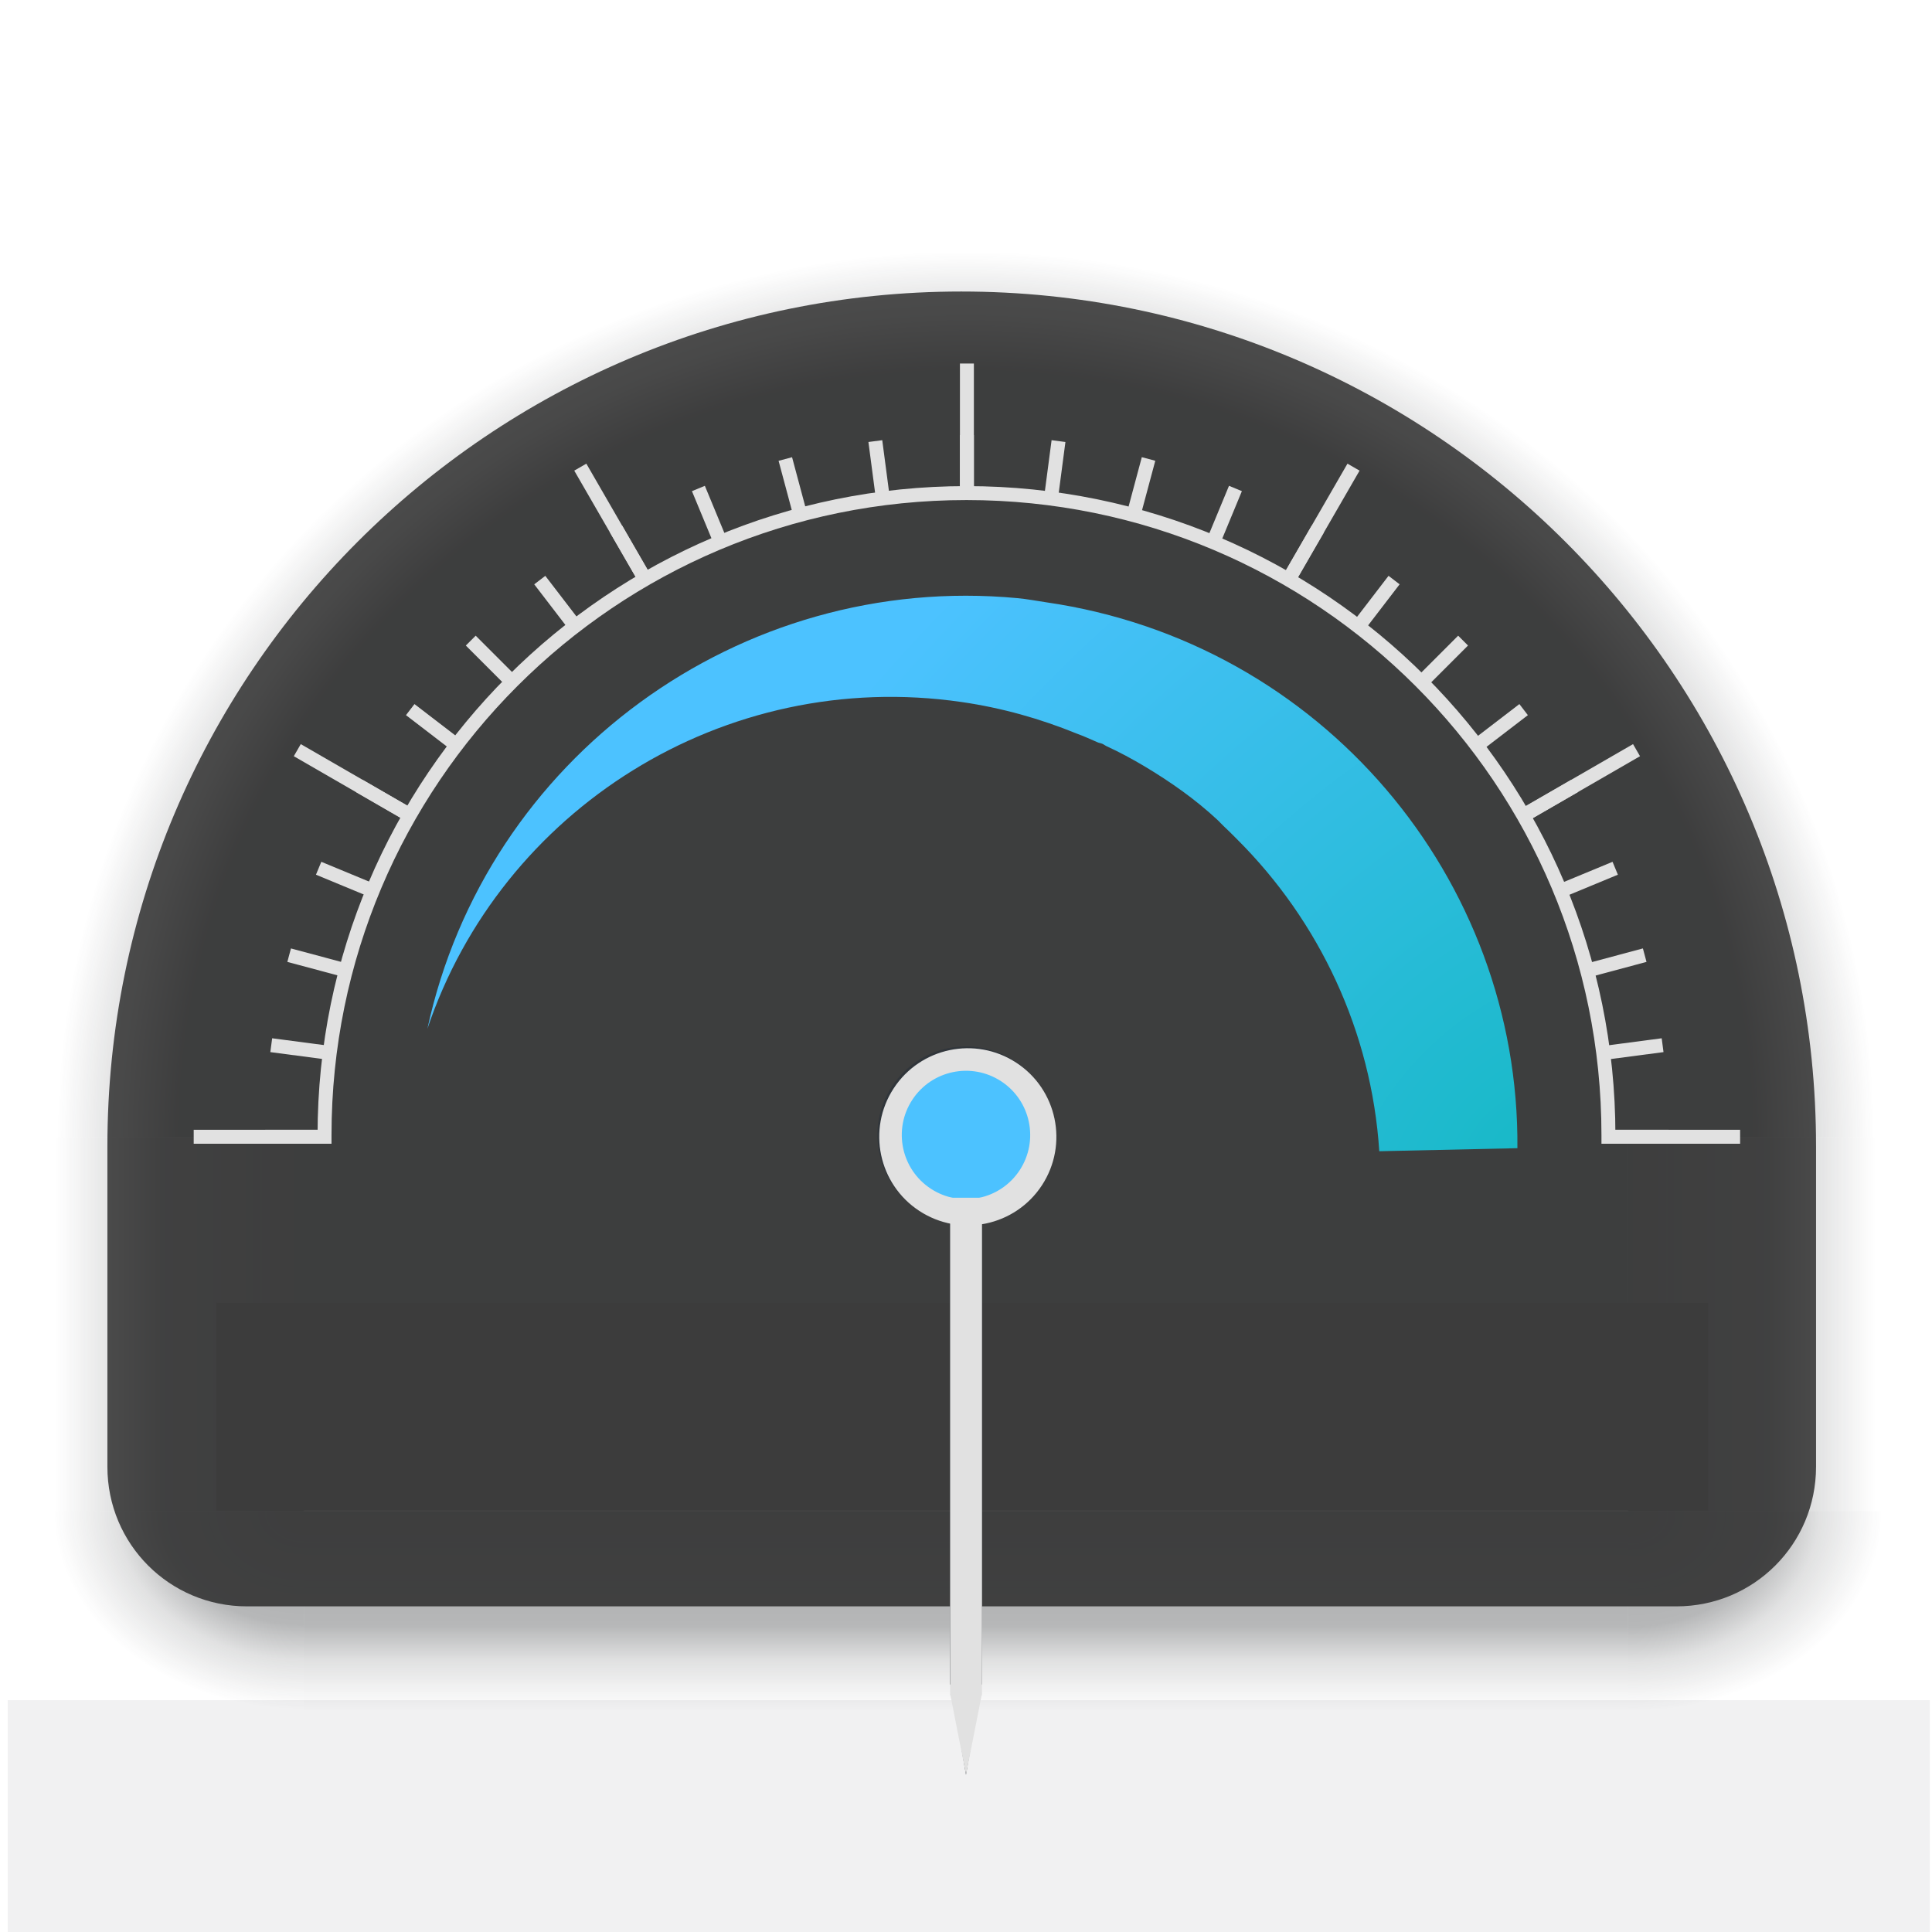
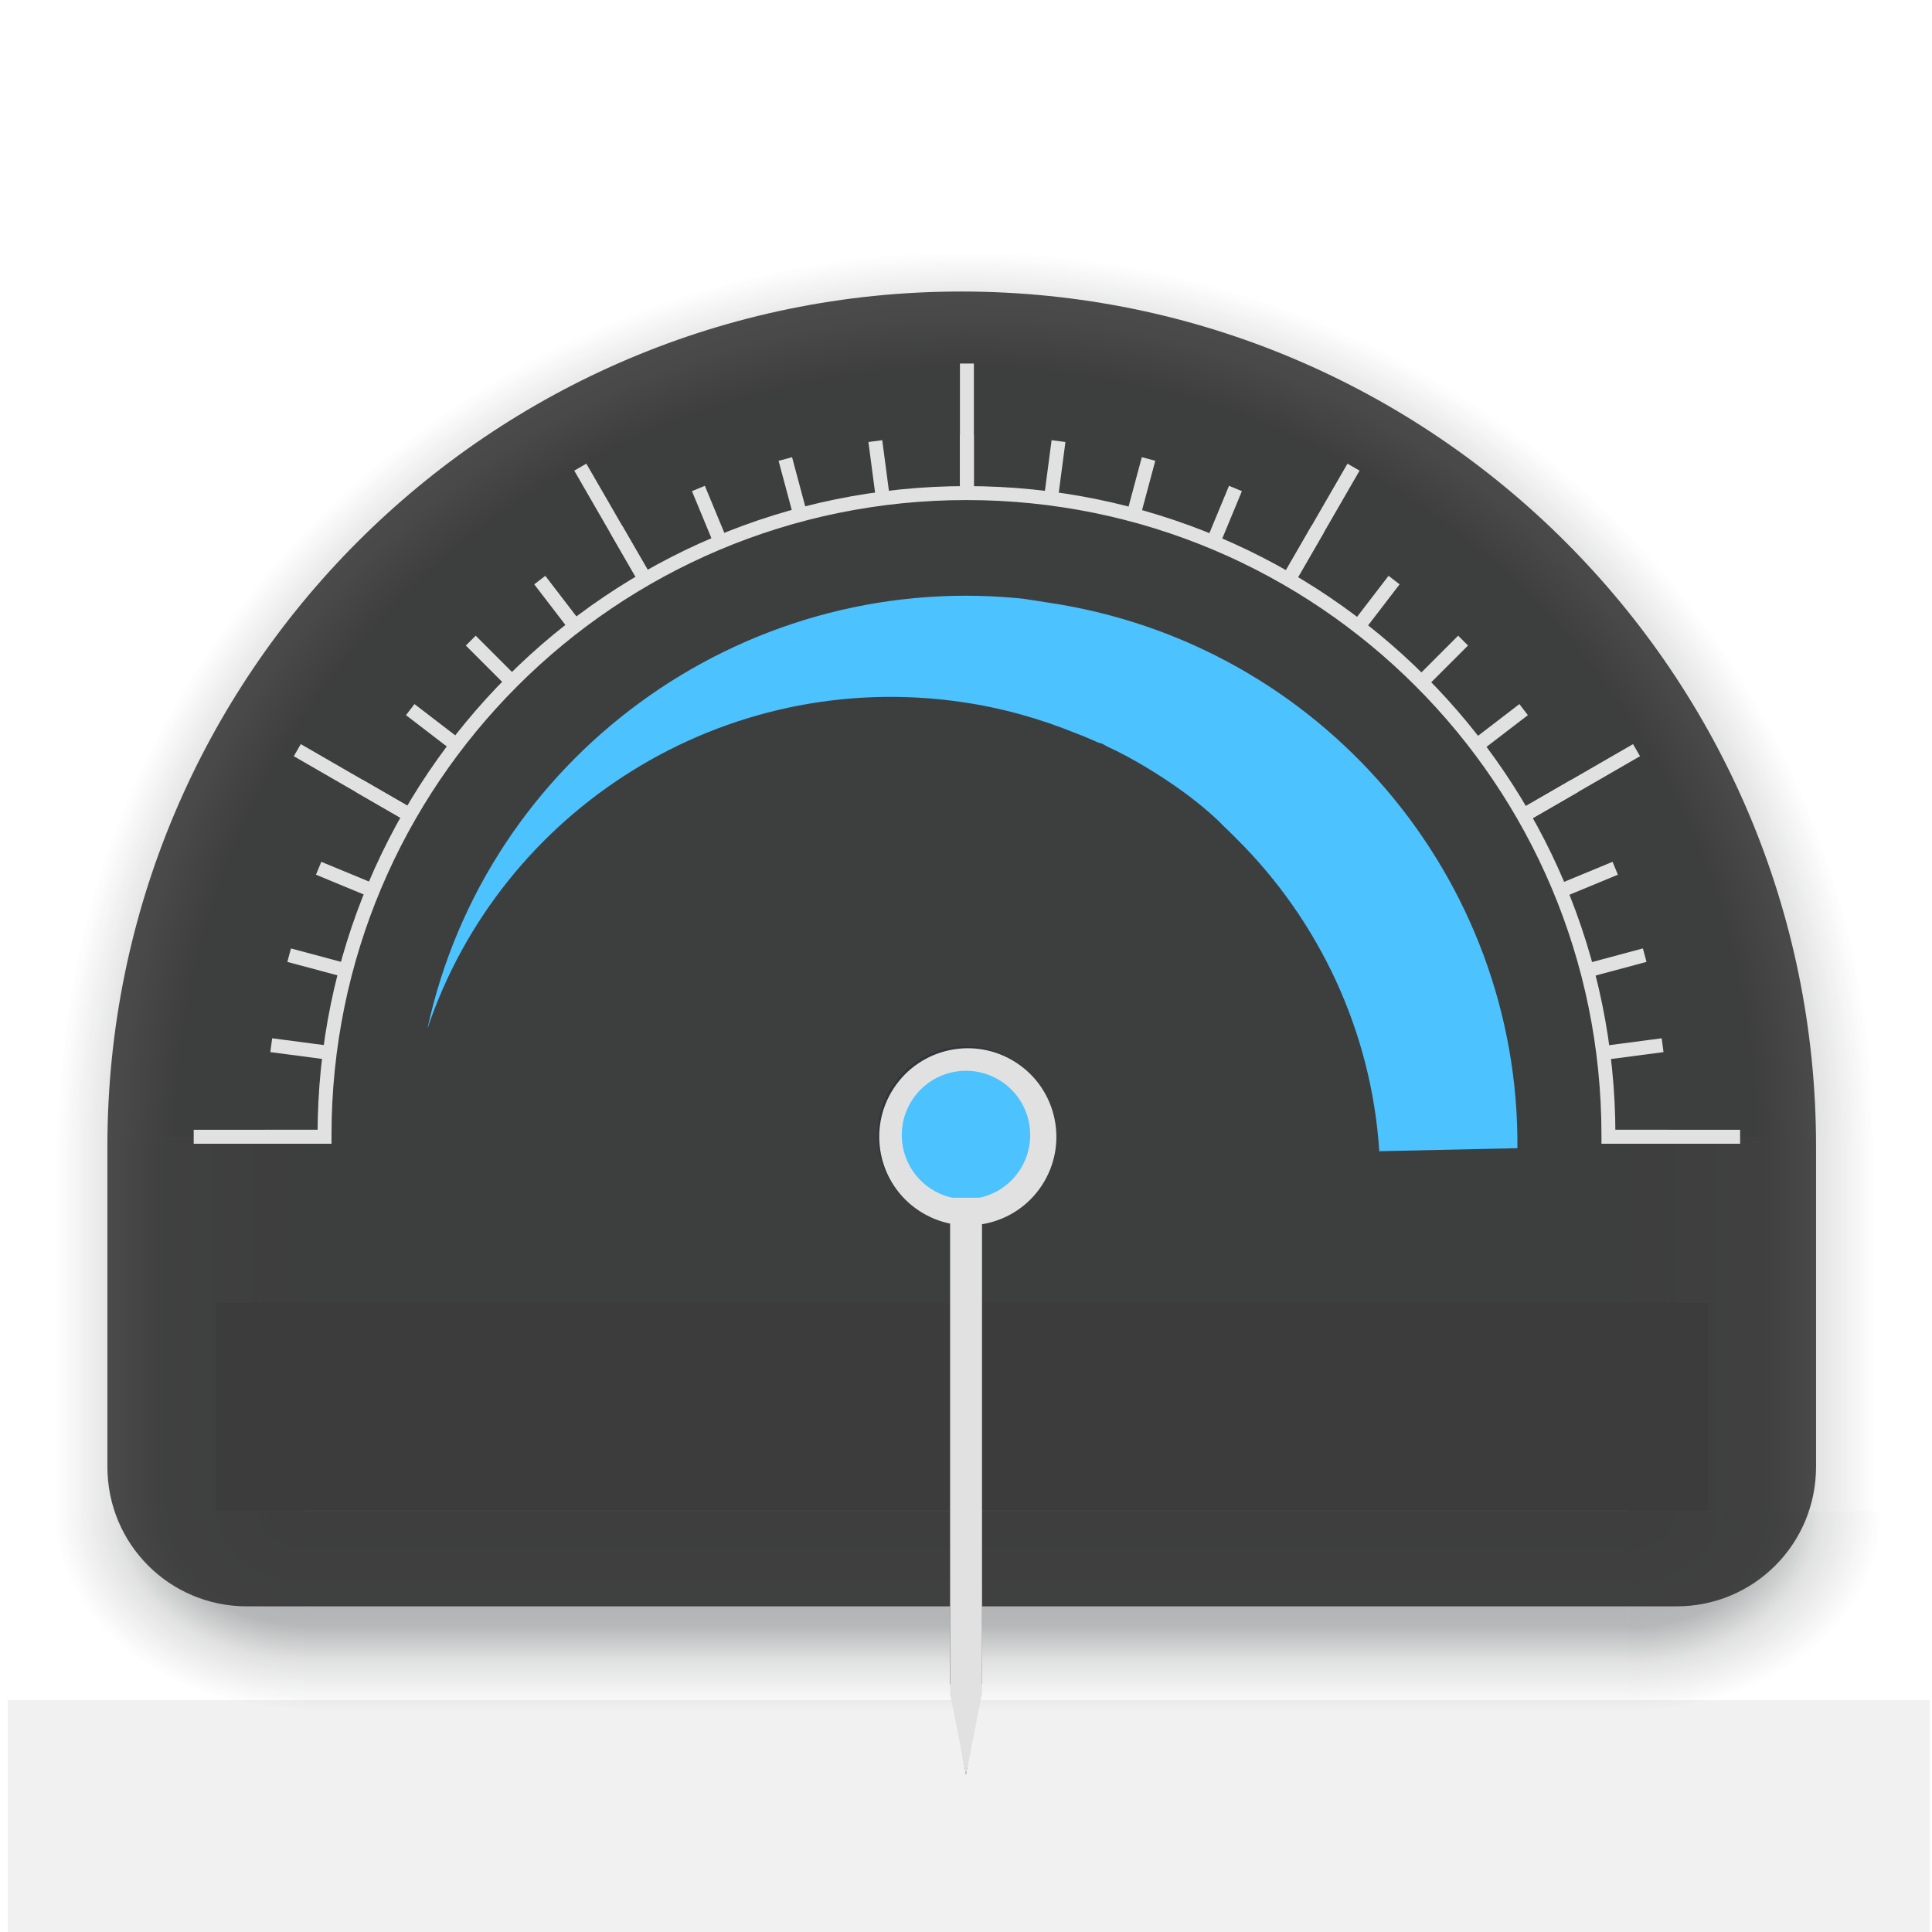
<svg xmlns="http://www.w3.org/2000/svg" xmlns:xlink="http://www.w3.org/1999/xlink" width="100" height="100" id="svg2318" version="1.0">
  <defs id="defs2320">
    <linearGradient id="linearGradient3857">
-       <stop style="stop-color:#19b9c8;stop-opacity:1;" offset="0" id="stop3859" />
+       <stop style="stop-color:#4CC2FF;stop-opacity:1;" offset="0" id="stop3859" />
      <stop style="stop-color:#4CC2FF;stop-opacity:1;" offset="1" id="stop3861" />
    </linearGradient>
    <radialGradient xlink:href="#linearGradient6057" id="radialGradient6145" gradientUnits="userSpaceOnUse" gradientTransform="matrix(1,0,0,0.9691463,0,-13.57078)" cx="1920.194" cy="75.827" fx="1920.194" fy="75.827" r="31.901" />
    <linearGradient id="linearGradient6057">
      <stop id="stop6059" offset="0" style="stop-color:#232629;stop-opacity:0.4;" />
      <stop style="stop-color:#232629;stop-opacity:0.4;" offset="0.832" id="stop6061" />
      <stop id="stop6063" offset="0.89" style="stop-color:#232629;stop-opacity:0.153;" />
      <stop style="stop-color:#232629;stop-opacity:0;" offset="0.96" id="stop6067" />
      <stop id="stop6065" offset="1" style="stop-color:#232629;stop-opacity:0;" />
    </linearGradient>
    <linearGradient id="linearGradient6001">
      <stop style="stop-color:#232629;stop-opacity:0.4;" offset="0" id="stop6003" />
      <stop id="stop6009" offset="0.5" style="stop-color:#232629;stop-opacity:0.333;" />
      <stop style="stop-color:#232629;stop-opacity:0.137;" offset="0.66" id="stop6011" />
      <stop id="stop6069" offset="0.79" style="stop-color:#232629;stop-opacity:0.055;" />
      <stop style="stop-color:#232629;stop-opacity:0;" offset="0.88" id="stop4592" />
      <stop style="stop-color:#232629;stop-opacity:0;" offset="1" id="stop6005" />
    </linearGradient>
    <radialGradient xlink:href="#linearGradient6001" id="radialGradient6151" gradientUnits="userSpaceOnUse" gradientTransform="matrix(-4.2717967e-6,1.971277,-2.01422,-4.3648542e-6,2077.639,-3645.04)" cx="1895.057" cy="90.642" fx="1895.057" fy="90.642" r="2.684" />
    <radialGradient xlink:href="#linearGradient6001" id="radialGradient6155" gradientUnits="userSpaceOnUse" gradientTransform="matrix(1.4816473e-5,1.970167,-1.994854,1.5002127e-5,2075.751,-3642.986)" cx="1895.057" cy="90.594" fx="1895.057" fy="90.594" r="2.684" />
    <linearGradient xlink:href="#linearGradient6001" id="linearGradient3984" gradientUnits="userSpaceOnUse" gradientTransform="matrix(1.295454,0,0,1.9262,-2160.103,-152.3326)" x1="1683.741" y1="93.231" x2="1683.741" y2="99.314" />
    <linearGradient xlink:href="#linearGradient6001" id="linearGradient3988" gradientUnits="userSpaceOnUse" gradientTransform="matrix(0.9180824,0,0,2.407718,-58.46213,4087.097)" x1="79.432" y1="-1732.515" x2="79.432" y2="-1738.547" />
    <linearGradient xlink:href="#linearGradient6001" id="linearGradient3991" gradientUnits="userSpaceOnUse" gradientTransform="matrix(0.9180824,0,0,2.407718,-58.46213,4028.256)" x1="78.216" y1="-1679.466" x2="78.216" y2="-1673.544" />
    <radialGradient xlink:href="#linearGradient3857" id="radialGradient3863" gradientUnits="userSpaceOnUse" gradientTransform="matrix(-1.5862,-1.578866,2.450455,-2.461838,61.98125,144.6314)" cx="37.732" cy="31.183" fx="37.732" fy="31.183" r="18.312" />
  </defs>
  <g id="layer1" transform="translate(0,50)">
    <g id="background" transform="translate(0,1)">
      <path id="path6117" style="fill:url(#radialGradient6145);fill-opacity:1;stroke:none" d="M 1920.195 27.926 A 31.901 31.901 0 0 0 1888.293 59.827 L 1897.886 59.827 L 1897.886 65.855 L 1942.515 65.855 L 1942.515 59.827 L 1952.095 59.827 A 31.901 31.901 0 0 0 1920.195 27.926 z " transform="matrix(1.535673,0,0,1.549337,-2898.802,-84.82964)" />
      <rect y="-15.733" x="7.863" height="14.733" width="19.35" id="rect6119" style="fill:url(#linearGradient3991);fill-opacity:1;stroke:none" transform="matrix(0,1,-1,0,0,0)" />
      <rect transform="matrix(0,1,-1,0,0,0)" style="fill:url(#linearGradient3988);fill-opacity:1;stroke:none" id="rect6121" width="19.35" height="14.733" x="7.863" y="-99" />
      <path style="fill:url(#radialGradient6151);fill-opacity:1;stroke:none" id="path6123" d="m 1900.409,90.578 a 5.368,5.368 0 0 1 -5.368,5.368 l 0,-5.368 z" transform="matrix(2.744657,0,0,2.195726,-5116.972,-171.6711)" />
      <rect y="27.213" x="15.733" height="11.787" width="68.534" id="rect6125" style="fill:url(#linearGradient3984);fill-opacity:1;stroke:none" />
      <path transform="matrix(-2.744657,0,0,2.195726,5216.972,-171.6711)" d="m 1900.409,90.578 a 5.368,5.368 0 0 1 -5.368,5.368 l 0,-5.368 z" id="path6127" style="fill:url(#radialGradient6155);fill-opacity:1;stroke:none" />
      <path id="path6129" d="m 49.756,-35.911 c -24.419,0 -44.197,19.824 -44.197,44.242 0,0.168 0,0.329 0,0.497 -8.7e-4,0.046 0,0.089 0,0.135 V 24.922 c 0,4.002 3.222,7.223 7.223,7.223 h 73.993 c 4.002,0 7.223,-3.222 7.223,-7.223 V 8.963 c 0,-0.078 0,-0.148 0,-0.226 0.001,-0.137 0,-0.269 0,-0.406 0,-24.419 -19.824,-44.242 -44.242,-44.242 z" style="opacity:0.8;fill:#232323;fill-opacity:1;stroke:none;stroke-width:0.629;stroke-miterlimit:4;stroke-dasharray:none;stroke-opacity:1" />
      <path style="fill:url(#radialGradient3863);fill-opacity:1;stroke:none" d="m 52.675,-20.039 c -14.397,-1.353 -27.526,8.3 -30.553,22.289 3.805,-11.332 15.334,-18.701 27.656,-16.913 2.093,0.304 4.071,0.867 5.943,1.629 0.376,0.136 0.727,0.299 1.094,0.457 0.072,0.036 0.169,0.041 0.246,0.078 0.072,0.031 0.13,0.082 0.198,0.114 0.682,0.313 1.346,0.67 1.992,1.056 1.326,0.794 2.609,1.691 3.758,2.761 0.058,0.047 0.101,0.102 0.15,0.15 0.043,0.048 0.101,0.101 0.149,0.15 0.238,0.23 0.484,0.46 0.714,0.7 4.262,4.242 6.968,9.963 7.369,16.155 L 78.541,8.43 C 78.657,-5.503 68.426,-17.755 54.146,-19.826 c -0.487,-0.071 -0.987,-0.168 -1.472,-0.213 z" id="path6131" />
      <path d="m 17.259,3.887 0.095,-0.716 -3.267,-0.43 -0.095,0.716 3.267,0.43 z m 0.796,-4.246 0.188,-0.697 -3.183,-0.853 -0.187,0.697 3.183,0.853 z m 1.344,-4.106 0.277,-0.667 -3.045,-1.261 -0.277,0.667 3.045,1.261 z m 1.868,-3.895 0.362,-0.625 -2.854,-1.648 -0.361,0.625 2.854,1.648 z m 2.361,-3.618 0.44,-0.573 -2.615,-2.006 -0.44,0.573 2.615,2.006 z m 2.813,-3.279 0.511,-0.51 -2.33,-2.33 -0.511,0.51 2.33,2.33 z m 3.217,-2.884 0.573,-0.439 -2.006,-2.614 -0.573,0.439 2.006,2.615 z m 3.566,-2.439 0.626,-0.361 -1.648,-2.854 -0.626,0.361 1.648,2.854 z m 3.853,-1.953 0.667,-0.276 -1.261,-3.045 -0.668,0.276 1.261,3.045 z m 4.075,-1.433 0.698,-0.186 -0.853,-3.183 -0.698,0.186 0.853,3.183 z m 4.227,-0.889 0.716,-0.094 -0.43,-3.267 -0.716,0.094 0.43,3.268 z m 4.307,-0.33 0.722,4.86e-4 -1.44e-4,-3.295 -0.722,-5.92e-4 0,3.296 z m 4.314,0.235 0.716,0.095 0.43,-3.267 -0.716,-0.095 -0.43,3.268 z m 4.246,0.796 0.698,0.187 0.853,-3.183 -0.697,-0.187 -0.853,3.183 z m 4.106,1.344 0.667,0.277 1.261,-3.045 -0.667,-0.277 -1.261,3.045 z m 3.895,1.868 0.625,0.362 1.648,-2.854 -0.625,-0.362 -1.648,2.854 z m 3.618,2.361 0.573,0.44 2.006,-2.615 -0.573,-0.44 -2.006,2.615 z m 3.279,2.813 0.51,0.511 2.33,-2.33 -0.51,-0.511 -2.33,2.33 z m 2.884,3.217 0.439,0.573 2.615,-2.006 -0.439,-0.573 -2.615,2.006 z m 2.439,3.566 0.361,0.626 2.854,-1.648 -0.361,-0.626 -2.854,1.648 z m 1.953,3.853 0.276,0.667 3.045,-1.261 -0.276,-0.667 -3.045,1.261 z m 1.433,4.075 0.187,0.698 3.183,-0.853 -0.187,-0.698 -3.183,0.853 z m 0.889,4.228 0.094,0.716 3.267,-0.43 -0.094,-0.716 -3.268,0.43 z m -69.014,4.307 0,0.722 3.341,0 0,-0.722 z m 69.343,0 0,0.722 3.296,0 0,-0.722 z" style="fill:#e1e1e1;fill-opacity:1;stroke:none" id="path6139" />
      <path d="m 21.267,-8.36 0.361,-0.626 -6.06,-3.499 -0.361,0.626 z m 11.955,-12.22 0.626,-0.361 -3.499,-6.06 -0.626,0.361 z m 16.464,-4.605 0.722,9e-6 0,-6.998 -0.722,-9e-6 z m 16.56,4.244 0.626,0.361 3.499,-6.06 -0.626,-0.361 z m 12.22,11.955 0.361,0.626 6.06,-3.499 -0.361,-0.626 z m -68.44,16.464 0,0.722 6.998,0 0,-0.722 z m 73.045,0 0,0.722 6.997,0 0,-0.722 z" style="fill:#e1e1e1;fill-opacity:1;stroke:none" id="path6141" />
      <path id="path6143" d="m 50.025,-25.839 c -18.546,0 -33.588,15.042 -33.588,33.588 0,0.152 0,0.3 0,0.451 l 0.722,0 c 0,-0.153 0,-0.298 0,-0.451 0,-18.156 14.71,-32.866 32.866,-32.866 18.155,0 32.866,14.71 32.866,32.866 0,0.153 0,0.299 0,0.451 l 0.722,0 c 0,-0.152 0,-0.299 0,-0.451 0,-18.546 -15.042,-33.588 -33.588,-33.588 z" style="font-size:medium;font-style:normal;font-variant:normal;font-weight:normal;font-stretch:normal;text-indent:0;text-align:start;text-decoration:none;line-height:normal;letter-spacing:normal;word-spacing:normal;text-transform:none;direction:ltr;block-progression:tb;writing-mode:lr-tb;text-anchor:start;baseline-shift:baseline;color:#000000;fill:#e1e1e1;fill-opacity:1;stroke:none;stroke-width:0.5;marker:none;visibility:visible;display:inline;overflow:visible;enable-background:accumulate;font-family:Sans;-inkscape-font-specification:Sans" />
    </g>
    <rect style="fill:#3c3c3c;fill-opacity:1;fill-rule:evenodd;stroke:none" id="label1" width="77.213" height="10.759" x="11.204" y="17.431" />
    <rect y="38" x="0.401" height="12" width="99.486" id="label0" style="fill:#20212b;fill-opacity:0.059;fill-rule:evenodd;stroke:none" />
    <g id="pointer" transform="matrix(-0.7899215,1.209561,-1.209561,-0.7899215,1556.698,-762.9395)" style="fill:#31363b;fill-opacity:1">
      <path style="fill:#31363b;fill-opacity:1;stroke:none" id="path6137" d="m 1777.896,382.032 a 6.499,6.499 0 0 1 -6.499,6.499 6.499,6.499 0 0 1 -6.5,-6.499 6.499,6.499 0 0 1 6.5,-6.499 6.499,6.499 0 0 1 6.499,6.499 z" transform="matrix(0.4882235,0,0,0.4882235,152.6814,394.6347)" />
      <path style="fill:#31363b;fill-opacity:1;stroke:none" d="m 418.281,212 0,0.031 -7.438,1.281 7.438,1.281 0,0.031 0.125,0 46.469,0 0,-2.625 -46.469,0 z" transform="matrix(-0.3644114,0.2379842,-0.2379842,-0.3644114,1237.192,548.5773)" id="path6135" />
      <rect style="fill:#000000;fill-opacity:0.059;stroke:none;opacity:0.005" id="rect5099" width="12" height="40" x="44" y="53" transform="matrix(-0.3784937,-0.5795654,0.5795654,-0.3784937,1002.396,632.3655)" />
    </g>
    <rect y="51.04" x="0.354" height="90" width="360" id="rotateminmax" style="fill:#242424;fill-opacity:0.051;fill-rule:evenodd;stroke:none" />
    <path style="fill:#e1e1e1;fill-opacity:1;stroke:none" id="rotatecenter" d="m 1777.896,382.032 a 6.499,6.499 0 0 1 -6.499,6.499 6.499,6.499 0 0 1 -6.5,-6.499 6.499,6.499 0 0 1 6.5,-6.499 6.499,6.499 0 0 1 6.499,6.499 z" transform="matrix(-0.5905361,-0.3856583,0.3856583,-0.5905361,948.8337,917.5987)" />
    <path transform="matrix(-0.3353145,-0.2189821,0.2189821,-0.3353145,560.4108,524.8462)" d="m 1777.896,382.032 a 6.499,6.499 0 0 1 -6.499,6.499 6.499,6.499 0 0 1 -6.5,-6.499 6.499,6.499 0 0 1 6.5,-6.499 6.499,6.499 0 0 1 6.499,6.499 z" id="foreground" style="opacity:0.005;fill:#31363b;fill-opacity:1;stroke:none" />
    <g style="fill:#232629;fill-opacity:0.2" transform="matrix(-0.7899215,1.209561,-1.209561,-0.7899215,1556.698,-762.9395)" id="pointer-shadow">
      <path transform="matrix(0.3539417,0,0,0.3539417,390.5477,445.9347)" d="m 1777.896,382.032 a 6.499,6.499 0 0 1 -6.499,6.499 6.499,6.499 0 0 1 -6.5,-6.499 6.499,6.499 0 0 1 6.5,-6.499 6.499,6.499 0 0 1 6.499,6.499 z" id="path4029" style="fill:#4CC2FF;fill-opacity:1;stroke:none" />
      <path id="path4031" d="m 1034.641,570.652 -0.01,-0.011 2.077,-2.023 -2.687,1.089 -0.01,-0.011 -0.04,0.026 -14.884,9.72 0.625,0.957 14.884,-9.72 z" style="fill:#e1e1e1;fill-opacity:1;stroke:none;stroke-width:0.408" />
    </g>
  </g>
</svg>
